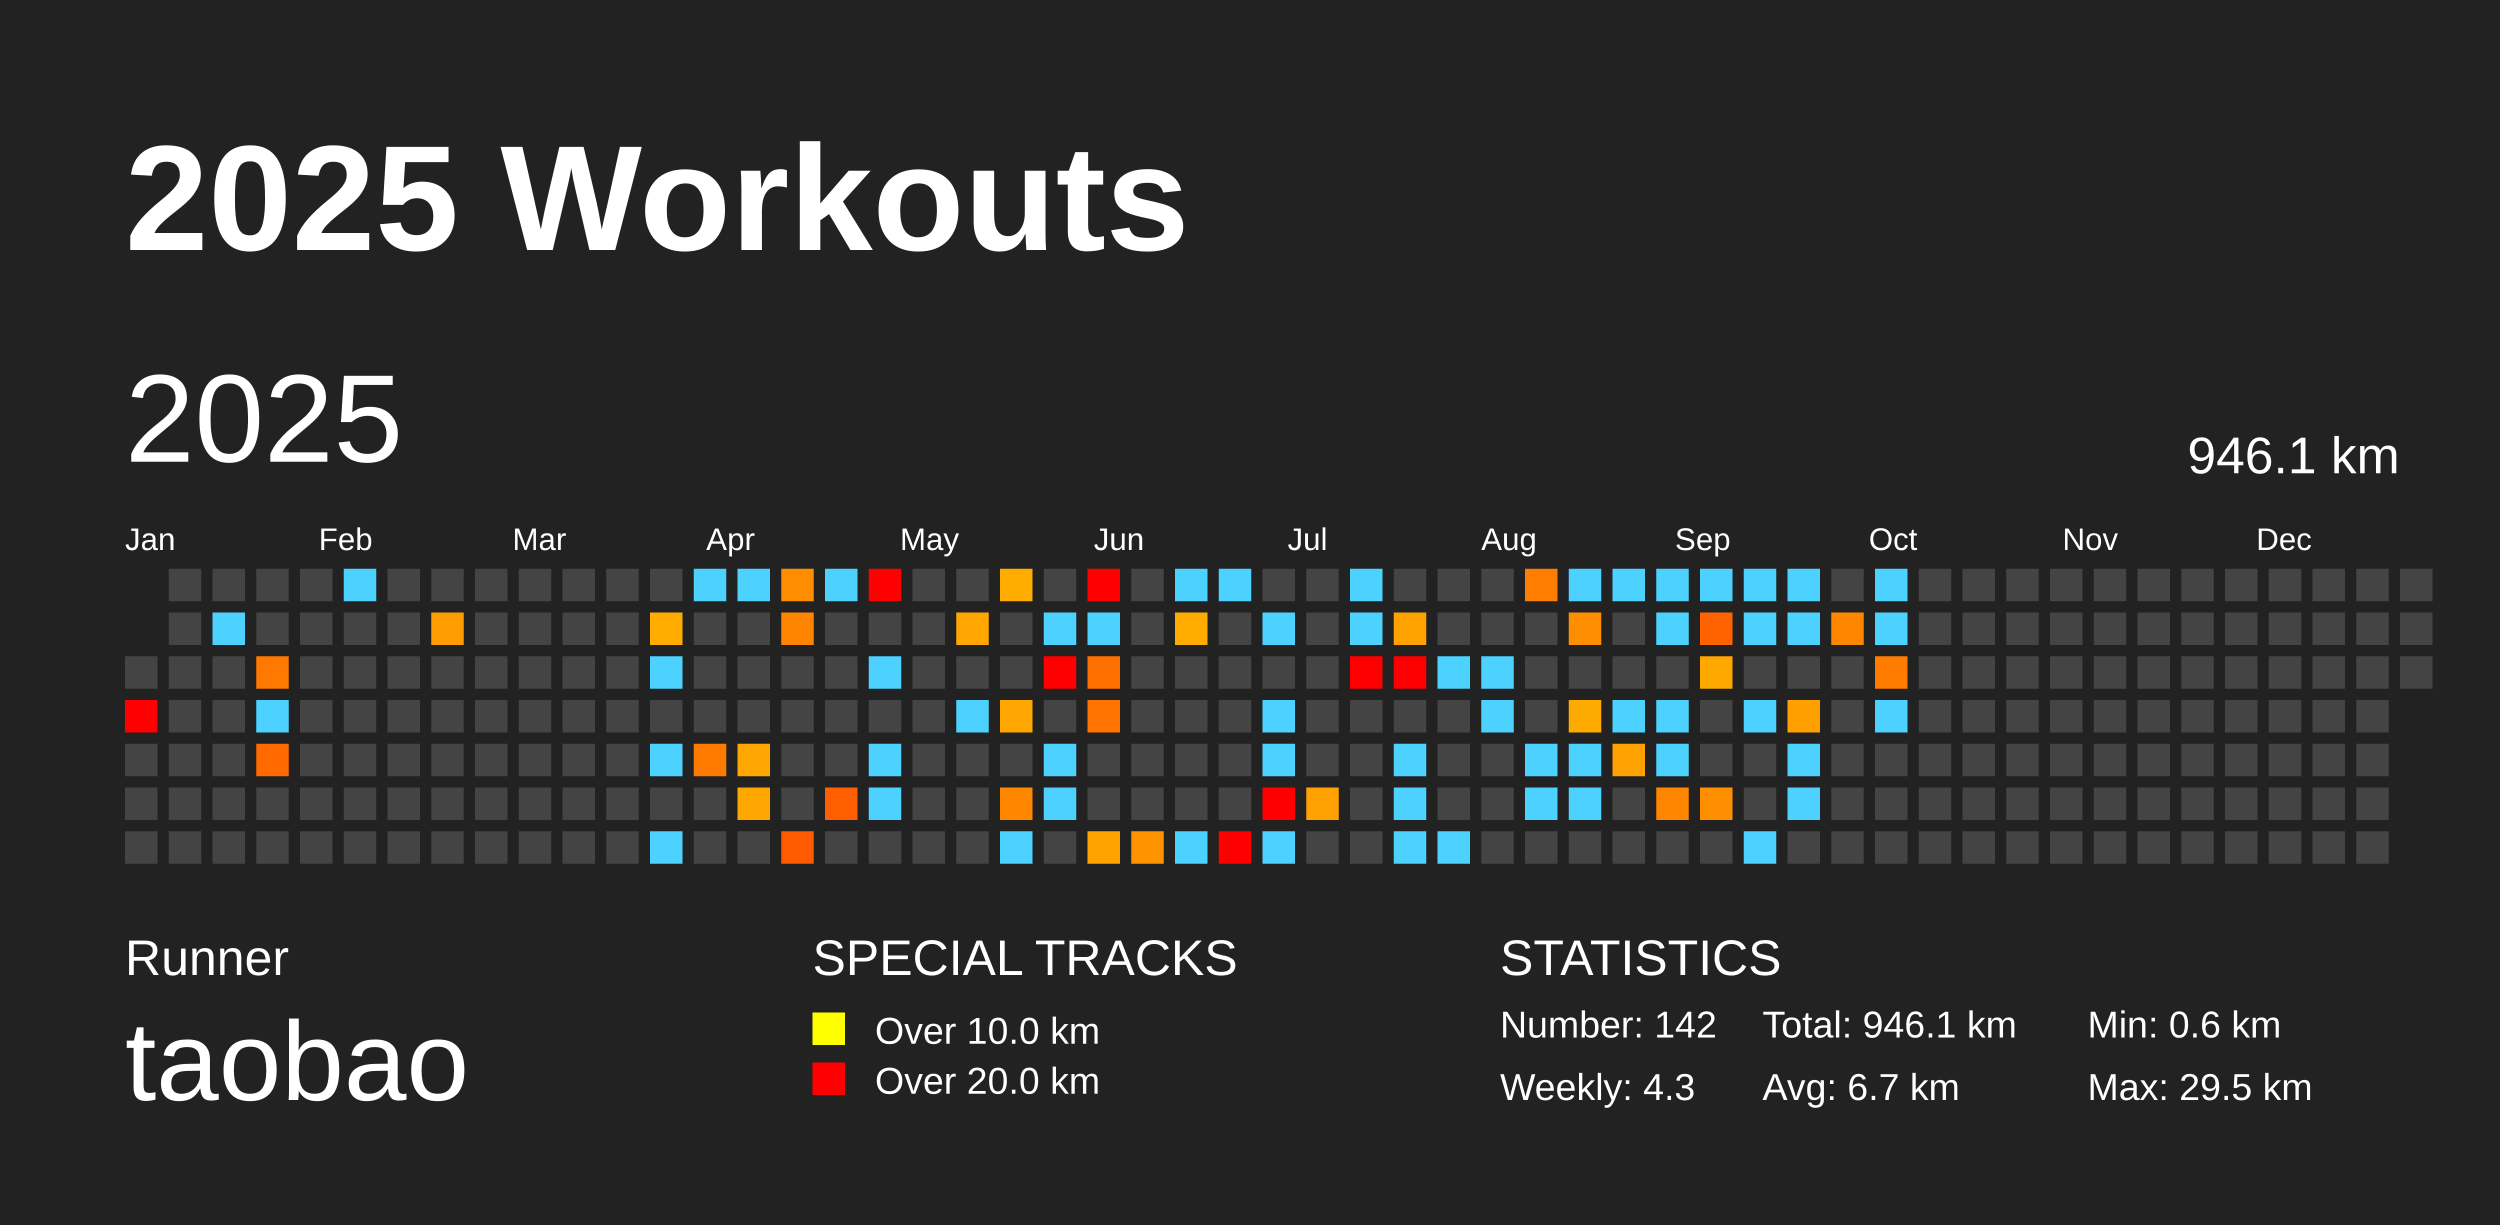
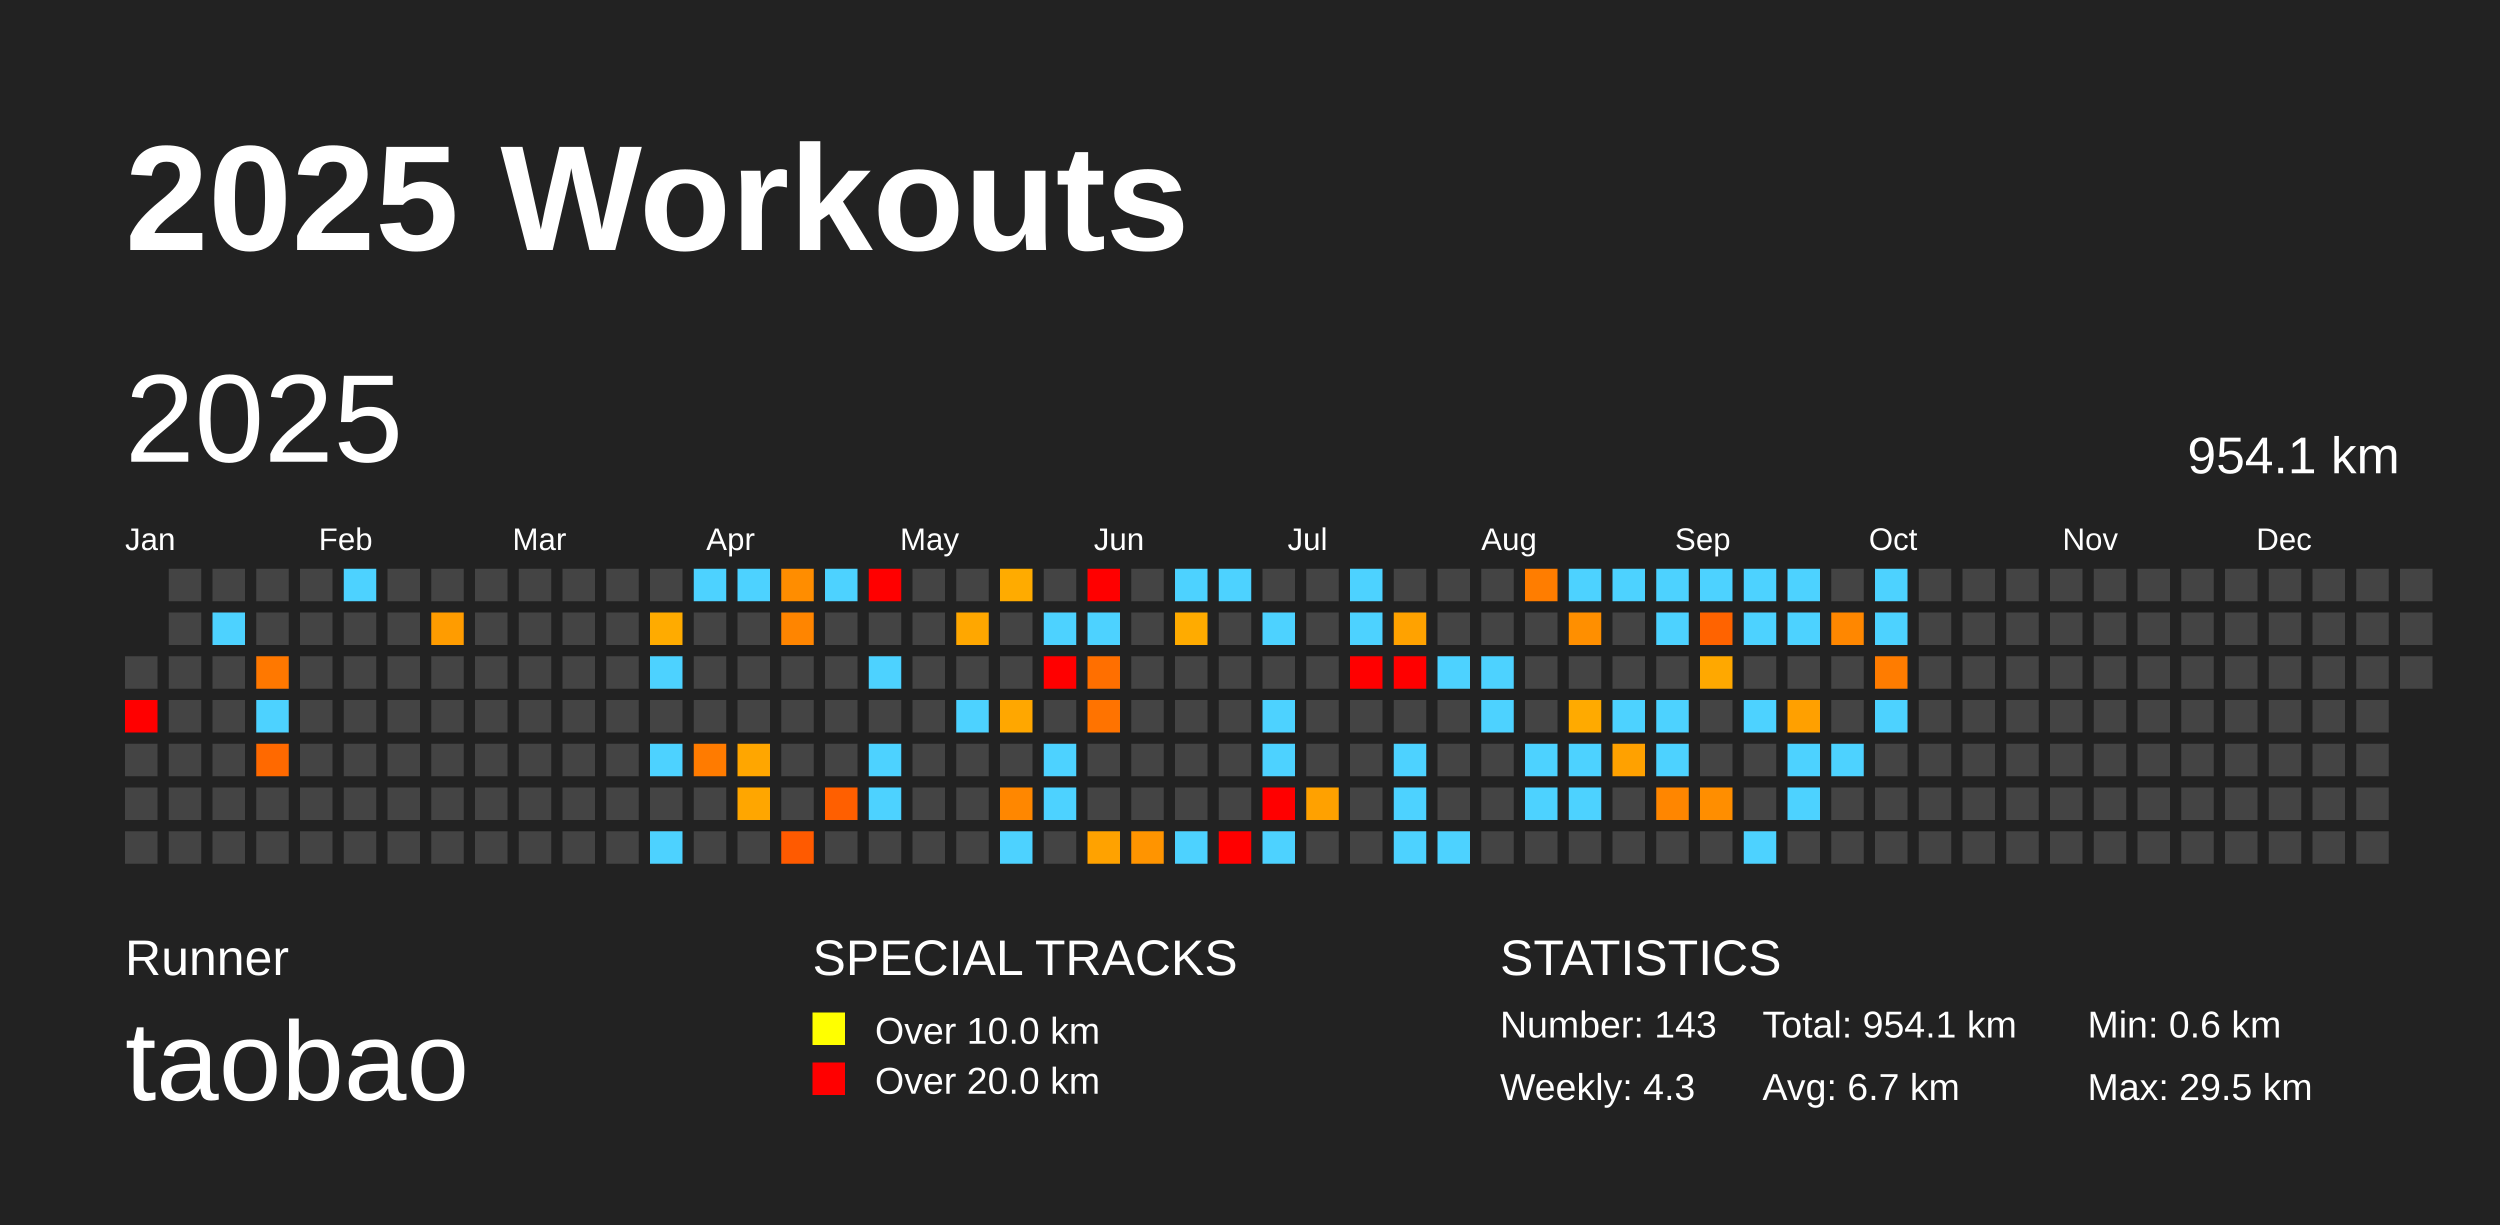
<svg xmlns="http://www.w3.org/2000/svg" baseProfile="full" height="98mm" version="1.1" viewBox="0,0,200,98" width="200mm">
  <defs />
  <rect fill="#222222" height="98" width="200" x="0" y="0" />
  <text fill="#FFFFFF" style="font-size:12px; font-family:Arial; font-weight:bold;" x="10" y="20">2025 Workouts</text>
  <text fill="#FFFFFF" style="font-size:4px; font-family:Arial" x="10" y="78">Runner</text>
  <text fill="#FFFFFF" style="font-size:9px; font-family:Arial" x="10" y="88">taobao</text>
  <text fill="#FFFFFF" style="font-size:4px; font-family:Arial" x="65" y="78">SPECIAL TRACKS</text>
  <rect fill="yellow" height="2.6" width="2.6" x="65" y="81" />
  <text fill="#FFFFFF" style="font-size:3px; font-family:Arial" x="70" y="83.5">Over 10.0 km</text>
  <rect fill="red" height="2.6" width="2.6" x="65" y="85" />
  <text fill="#FFFFFF" style="font-size:3px; font-family:Arial" x="70" y="87.5">Over 20.0 km</text>
  <text fill="#FFFFFF" style="font-size:4px; font-family:Arial" x="120" y="78">STATISTICS</text>
-   <text fill="#FFFFFF" style="font-size:3px; font-family:Arial" x="120" y="83">Number: 142</text>
+   <text fill="#FFFFFF" style="font-size:3px; font-family:Arial" x="120" y="83">Number: 143</text>
  <text fill="#FFFFFF" style="font-size:3px; font-family:Arial" x="120" y="88">Weekly: 4.3</text>
-   <text fill="#FFFFFF" style="font-size:3px; font-family:Arial" x="141" y="83">Total: 946.1 km</text>
+   <text fill="#FFFFFF" style="font-size:3px; font-family:Arial" x="141" y="83">Total: 954.1 km</text>
  <text fill="#FFFFFF" style="font-size:3px; font-family:Arial" x="141" y="88">Avg: 6.7 km</text>
  <text fill="#FFFFFF" style="font-size:3px; font-family:Arial" x="167" y="83">Min: 0.6 km</text>
  <text fill="#FFFFFF" style="font-size:3px; font-family:Arial" x="167" y="88">Max: 29.5 km</text>
  <text dominant-baseline="hanging" fill="#FFFFFF" style="font-size:10.0px; font-family:Arial;" x="10" y="30">2025</text>
-   <text dominant-baseline="hanging" fill="#FFFFFF" style="font-size:4.125px; font-family:Arial;" x="175" y="35">946.1 km</text>
+   <text dominant-baseline="hanging" fill="#FFFFFF" style="font-size:4.125px; font-family:Arial;" x="175" y="35">954.1 km</text>
  <text fill="#FFFFFF" style="font-size:2.5px; font-family:Arial" x="10.0" y="44">Jan</text>
  <text fill="#FFFFFF" style="font-size:2.5px; font-family:Arial" x="25.5" y="44">Feb</text>
  <text fill="#FFFFFF" style="font-size:2.5px; font-family:Arial" x="41.0" y="44">Mar</text>
  <text fill="#FFFFFF" style="font-size:2.5px; font-family:Arial" x="56.5" y="44">Apr</text>
  <text fill="#FFFFFF" style="font-size:2.5px; font-family:Arial" x="72.0" y="44">May</text>
  <text fill="#FFFFFF" style="font-size:2.5px; font-family:Arial" x="87.5" y="44">Jun</text>
  <text fill="#FFFFFF" style="font-size:2.5px; font-family:Arial" x="103.0" y="44">Jul</text>
  <text fill="#FFFFFF" style="font-size:2.5px; font-family:Arial" x="118.5" y="44">Aug</text>
  <text fill="#FFFFFF" style="font-size:2.5px; font-family:Arial" x="134.0" y="44">Sep</text>
  <text fill="#FFFFFF" style="font-size:2.5px; font-family:Arial" x="149.5" y="44">Oct</text>
  <text fill="#FFFFFF" style="font-size:2.5px; font-family:Arial" x="165.0" y="44">Nov</text>
  <text fill="#FFFFFF" style="font-size:2.5px; font-family:Arial" x="180.5" y="44">Dec</text>
  <rect fill="#444444" height="2.6" width="2.6" x="10.0" y="52.5" />
  <rect fill="red" height="2.6" width="2.6" x="10.0" y="56.0" />
  <rect fill="#444444" height="2.6" width="2.6" x="10.0" y="59.5" />
  <rect fill="#444444" height="2.6" width="2.6" x="10.0" y="63.0" />
  <rect fill="#444444" height="2.6" width="2.6" x="10.0" y="66.5" />
  <rect fill="#444444" height="2.6" width="2.6" x="13.5" y="45.5" />
  <rect fill="#444444" height="2.6" width="2.6" x="13.5" y="49.0" />
  <rect fill="#444444" height="2.6" width="2.6" x="13.5" y="52.5" />
  <rect fill="#444444" height="2.6" width="2.6" x="13.5" y="56.0" />
  <rect fill="#444444" height="2.6" width="2.6" x="13.5" y="59.5" />
  <rect fill="#444444" height="2.6" width="2.6" x="13.5" y="63.0" />
  <rect fill="#444444" height="2.6" width="2.6" x="13.5" y="66.5" />
  <rect fill="#444444" height="2.6" width="2.6" x="17.0" y="45.5" />
  <rect fill="#4dd2ff" height="2.6" width="2.6" x="17.0" y="49.0" />
  <rect fill="#444444" height="2.6" width="2.6" x="17.0" y="52.5" />
  <rect fill="#444444" height="2.6" width="2.6" x="17.0" y="56.0" />
  <rect fill="#444444" height="2.6" width="2.6" x="17.0" y="59.5" />
  <rect fill="#444444" height="2.6" width="2.6" x="17.0" y="63.0" />
  <rect fill="#444444" height="2.6" width="2.6" x="17.0" y="66.5" />
  <rect fill="#444444" height="2.6" width="2.6" x="20.5" y="45.5" />
  <rect fill="#444444" height="2.6" width="2.6" x="20.5" y="49.0" />
  <rect fill="#ff7800" height="2.6" width="2.6" x="20.5" y="52.5" />
  <rect fill="#4dd2ff" height="2.6" width="2.6" x="20.5" y="56.0" />
  <rect fill="#ff6900" height="2.6" width="2.6" x="20.5" y="59.5" />
  <rect fill="#444444" height="2.6" width="2.6" x="20.5" y="63.0" />
  <rect fill="#444444" height="2.6" width="2.6" x="20.5" y="66.5" />
  <rect fill="#444444" height="2.6" width="2.6" x="24.0" y="45.5" />
  <rect fill="#444444" height="2.6" width="2.6" x="24.0" y="49.0" />
  <rect fill="#444444" height="2.6" width="2.6" x="24.0" y="52.5" />
  <rect fill="#444444" height="2.6" width="2.6" x="24.0" y="56.0" />
  <rect fill="#444444" height="2.6" width="2.6" x="24.0" y="59.5" />
  <rect fill="#444444" height="2.6" width="2.6" x="24.0" y="63.0" />
  <rect fill="#444444" height="2.6" width="2.6" x="24.0" y="66.5" />
  <rect fill="#4dd2ff" height="2.6" width="2.6" x="27.5" y="45.5" />
  <rect fill="#444444" height="2.6" width="2.6" x="27.5" y="49.0" />
  <rect fill="#444444" height="2.6" width="2.6" x="27.5" y="52.5" />
  <rect fill="#444444" height="2.6" width="2.6" x="27.5" y="56.0" />
  <rect fill="#444444" height="2.6" width="2.6" x="27.5" y="59.5" />
  <rect fill="#444444" height="2.6" width="2.6" x="27.5" y="63.0" />
  <rect fill="#444444" height="2.6" width="2.6" x="27.5" y="66.5" />
  <rect fill="#444444" height="2.6" width="2.6" x="31.0" y="45.5" />
  <rect fill="#444444" height="2.6" width="2.6" x="31.0" y="49.0" />
  <rect fill="#444444" height="2.6" width="2.6" x="31.0" y="52.5" />
  <rect fill="#444444" height="2.6" width="2.6" x="31.0" y="56.0" />
  <rect fill="#444444" height="2.6" width="2.6" x="31.0" y="59.5" />
  <rect fill="#444444" height="2.6" width="2.6" x="31.0" y="63.0" />
  <rect fill="#444444" height="2.6" width="2.6" x="31.0" y="66.5" />
  <rect fill="#444444" height="2.6" width="2.6" x="34.5" y="45.5" />
  <rect fill="#ff9c00" height="2.6" width="2.6" x="34.5" y="49.0" />
  <rect fill="#444444" height="2.6" width="2.6" x="34.5" y="52.5" />
  <rect fill="#444444" height="2.6" width="2.6" x="34.5" y="56.0" />
  <rect fill="#444444" height="2.6" width="2.6" x="34.5" y="59.5" />
  <rect fill="#444444" height="2.6" width="2.6" x="34.5" y="63.0" />
  <rect fill="#444444" height="2.6" width="2.6" x="34.5" y="66.5" />
  <rect fill="#444444" height="2.6" width="2.6" x="38.0" y="45.5" />
  <rect fill="#444444" height="2.6" width="2.6" x="38.0" y="49.0" />
  <rect fill="#444444" height="2.6" width="2.6" x="38.0" y="52.5" />
  <rect fill="#444444" height="2.6" width="2.6" x="38.0" y="56.0" />
  <rect fill="#444444" height="2.6" width="2.6" x="38.0" y="59.5" />
  <rect fill="#444444" height="2.6" width="2.6" x="38.0" y="63.0" />
  <rect fill="#444444" height="2.6" width="2.6" x="38.0" y="66.5" />
  <rect fill="#444444" height="2.6" width="2.6" x="41.5" y="45.5" />
  <rect fill="#444444" height="2.6" width="2.6" x="41.5" y="49.0" />
  <rect fill="#444444" height="2.6" width="2.6" x="41.5" y="52.5" />
  <rect fill="#444444" height="2.6" width="2.6" x="41.5" y="56.0" />
  <rect fill="#444444" height="2.6" width="2.6" x="41.5" y="59.5" />
  <rect fill="#444444" height="2.6" width="2.6" x="41.5" y="63.0" />
  <rect fill="#444444" height="2.6" width="2.6" x="41.5" y="66.5" />
  <rect fill="#444444" height="2.6" width="2.6" x="45.0" y="45.5" />
  <rect fill="#444444" height="2.6" width="2.6" x="45.0" y="49.0" />
  <rect fill="#444444" height="2.6" width="2.6" x="45.0" y="52.5" />
  <rect fill="#444444" height="2.6" width="2.6" x="45.0" y="56.0" />
  <rect fill="#444444" height="2.6" width="2.6" x="45.0" y="59.5" />
  <rect fill="#444444" height="2.6" width="2.6" x="45.0" y="63.0" />
  <rect fill="#444444" height="2.6" width="2.6" x="45.0" y="66.5" />
  <rect fill="#444444" height="2.6" width="2.6" x="48.5" y="45.5" />
  <rect fill="#444444" height="2.6" width="2.6" x="48.5" y="49.0" />
  <rect fill="#444444" height="2.6" width="2.6" x="48.5" y="52.5" />
  <rect fill="#444444" height="2.6" width="2.6" x="48.5" y="56.0" />
  <rect fill="#444444" height="2.6" width="2.6" x="48.5" y="59.5" />
  <rect fill="#444444" height="2.6" width="2.6" x="48.5" y="63.0" />
  <rect fill="#444444" height="2.6" width="2.6" x="48.5" y="66.5" />
  <rect fill="#444444" height="2.6" width="2.6" x="52.0" y="45.5" />
  <rect fill="#ffab00" height="2.6" width="2.6" x="52.0" y="49.0" />
  <rect fill="#4dd2ff" height="2.6" width="2.6" x="52.0" y="52.5" />
  <rect fill="#444444" height="2.6" width="2.6" x="52.0" y="56.0" />
  <rect fill="#4dd2ff" height="2.6" width="2.6" x="52.0" y="59.5" />
  <rect fill="#444444" height="2.6" width="2.6" x="52.0" y="63.0" />
  <rect fill="#4dd2ff" height="2.6" width="2.6" x="52.0" y="66.5" />
  <rect fill="#4dd2ff" height="2.6" width="2.6" x="55.5" y="45.5" />
  <rect fill="#444444" height="2.6" width="2.6" x="55.5" y="49.0" />
  <rect fill="#444444" height="2.6" width="2.6" x="55.5" y="52.5" />
  <rect fill="#444444" height="2.6" width="2.6" x="55.5" y="56.0" />
  <rect fill="#ff7b00" height="2.6" width="2.6" x="55.5" y="59.5" />
  <rect fill="#444444" height="2.6" width="2.6" x="55.5" y="63.0" />
  <rect fill="#444444" height="2.6" width="2.6" x="55.5" y="66.5" />
  <rect fill="#4dd2ff" height="2.6" width="2.6" x="59.0" y="45.5" />
  <rect fill="#444444" height="2.6" width="2.6" x="59.0" y="49.0" />
  <rect fill="#444444" height="2.6" width="2.6" x="59.0" y="52.5" />
  <rect fill="#444444" height="2.6" width="2.6" x="59.0" y="56.0" />
  <rect fill="#ffa600" height="2.6" width="2.6" x="59.0" y="59.5" />
  <rect fill="#ffa600" height="2.6" width="2.6" x="59.0" y="63.0" />
  <rect fill="#444444" height="2.6" width="2.6" x="59.0" y="66.5" />
  <rect fill="#ff8d00" height="2.6" width="2.6" x="62.5" y="45.5" />
  <rect fill="#ff8500" height="2.6" width="2.6" x="62.5" y="49.0" />
  <rect fill="#444444" height="2.6" width="2.6" x="62.5" y="52.5" />
  <rect fill="#444444" height="2.6" width="2.6" x="62.5" y="56.0" />
  <rect fill="#444444" height="2.6" width="2.6" x="62.5" y="59.5" />
  <rect fill="#444444" height="2.6" width="2.6" x="62.5" y="63.0" />
  <rect fill="#ff5a00" height="2.6" width="2.6" x="62.5" y="66.5" />
  <rect fill="#4dd2ff" height="2.6" width="2.6" x="66.0" y="45.5" />
  <rect fill="#444444" height="2.6" width="2.6" x="66.0" y="49.0" />
  <rect fill="#444444" height="2.6" width="2.6" x="66.0" y="52.5" />
  <rect fill="#444444" height="2.6" width="2.6" x="66.0" y="56.0" />
  <rect fill="#444444" height="2.6" width="2.6" x="66.0" y="59.5" />
  <rect fill="#ff5f00" height="2.6" width="2.6" x="66.0" y="63.0" />
  <rect fill="#444444" height="2.6" width="2.6" x="66.0" y="66.5" />
  <rect fill="red" height="2.6" width="2.6" x="69.5" y="45.5" />
  <rect fill="#444444" height="2.6" width="2.6" x="69.5" y="49.0" />
  <rect fill="#4dd2ff" height="2.6" width="2.6" x="69.5" y="52.5" />
  <rect fill="#444444" height="2.6" width="2.6" x="69.5" y="56.0" />
  <rect fill="#4dd2ff" height="2.6" width="2.6" x="69.5" y="59.5" />
  <rect fill="#4dd2ff" height="2.6" width="2.6" x="69.5" y="63.0" />
  <rect fill="#444444" height="2.6" width="2.6" x="69.5" y="66.5" />
  <rect fill="#444444" height="2.6" width="2.6" x="73.0" y="45.5" />
  <rect fill="#444444" height="2.6" width="2.6" x="73.0" y="49.0" />
  <rect fill="#444444" height="2.6" width="2.6" x="73.0" y="52.5" />
  <rect fill="#444444" height="2.6" width="2.6" x="73.0" y="56.0" />
  <rect fill="#444444" height="2.6" width="2.6" x="73.0" y="59.5" />
  <rect fill="#444444" height="2.6" width="2.6" x="73.0" y="63.0" />
  <rect fill="#444444" height="2.6" width="2.6" x="73.0" y="66.5" />
  <rect fill="#444444" height="2.6" width="2.6" x="76.5" y="45.5" />
  <rect fill="#ffa700" height="2.6" width="2.6" x="76.5" y="49.0" />
  <rect fill="#444444" height="2.6" width="2.6" x="76.5" y="52.5" />
  <rect fill="#4dd2ff" height="2.6" width="2.6" x="76.5" y="56.0" />
  <rect fill="#444444" height="2.6" width="2.6" x="76.5" y="59.5" />
  <rect fill="#444444" height="2.6" width="2.6" x="76.5" y="63.0" />
  <rect fill="#444444" height="2.6" width="2.6" x="76.5" y="66.5" />
  <rect fill="#ffab00" height="2.6" width="2.6" x="80.0" y="45.5" />
  <rect fill="#444444" height="2.6" width="2.6" x="80.0" y="49.0" />
  <rect fill="#444444" height="2.6" width="2.6" x="80.0" y="52.5" />
  <rect fill="#ffa700" height="2.6" width="2.6" x="80.0" y="56.0" />
  <rect fill="#444444" height="2.6" width="2.6" x="80.0" y="59.5" />
  <rect fill="#ff8700" height="2.6" width="2.6" x="80.0" y="63.0" />
  <rect fill="#4dd2ff" height="2.6" width="2.6" x="80.0" y="66.5" />
  <rect fill="#444444" height="2.6" width="2.6" x="83.5" y="45.5" />
  <rect fill="#4dd2ff" height="2.6" width="2.6" x="83.5" y="49.0" />
  <rect fill="red" height="2.6" width="2.6" x="83.5" y="52.5" />
  <rect fill="#444444" height="2.6" width="2.6" x="83.5" y="56.0" />
  <rect fill="#4dd2ff" height="2.6" width="2.6" x="83.5" y="59.5" />
  <rect fill="#4dd2ff" height="2.6" width="2.6" x="83.5" y="63.0" />
  <rect fill="#444444" height="2.6" width="2.6" x="83.5" y="66.5" />
  <rect fill="red" height="2.6" width="2.6" x="87.0" y="45.5" />
  <rect fill="#4dd2ff" height="2.6" width="2.6" x="87.0" y="49.0" />
  <rect fill="#ff6f00" height="2.6" width="2.6" x="87.0" y="52.5" />
  <rect fill="#ff7300" height="2.6" width="2.6" x="87.0" y="56.0" />
  <rect fill="#444444" height="2.6" width="2.6" x="87.0" y="59.5" />
  <rect fill="#444444" height="2.6" width="2.6" x="87.0" y="63.0" />
  <rect fill="#ffa200" height="2.6" width="2.6" x="87.0" y="66.5" />
  <rect fill="#444444" height="2.6" width="2.6" x="90.5" y="45.5" />
  <rect fill="#444444" height="2.6" width="2.6" x="90.5" y="49.0" />
  <rect fill="#444444" height="2.6" width="2.6" x="90.5" y="52.5" />
  <rect fill="#444444" height="2.6" width="2.6" x="90.5" y="56.0" />
  <rect fill="#444444" height="2.6" width="2.6" x="90.5" y="59.5" />
  <rect fill="#444444" height="2.6" width="2.6" x="90.5" y="63.0" />
  <rect fill="#ff9400" height="2.6" width="2.6" x="90.5" y="66.5" />
  <rect fill="#4dd2ff" height="2.6" width="2.6" x="94.0" y="45.5" />
  <rect fill="#ffab00" height="2.6" width="2.6" x="94.0" y="49.0" />
  <rect fill="#444444" height="2.6" width="2.6" x="94.0" y="52.5" />
  <rect fill="#444444" height="2.6" width="2.6" x="94.0" y="56.0" />
  <rect fill="#444444" height="2.6" width="2.6" x="94.0" y="59.5" />
  <rect fill="#444444" height="2.6" width="2.6" x="94.0" y="63.0" />
  <rect fill="#4dd2ff" height="2.6" width="2.6" x="94.0" y="66.5" />
  <rect fill="#4dd2ff" height="2.6" width="2.6" x="97.5" y="45.5" />
  <rect fill="#444444" height="2.6" width="2.6" x="97.5" y="49.0" />
  <rect fill="#444444" height="2.6" width="2.6" x="97.5" y="52.5" />
  <rect fill="#444444" height="2.6" width="2.6" x="97.5" y="56.0" />
  <rect fill="#444444" height="2.6" width="2.6" x="97.5" y="59.5" />
  <rect fill="#444444" height="2.6" width="2.6" x="97.5" y="63.0" />
  <rect fill="red" height="2.6" width="2.6" x="97.5" y="66.5" />
  <rect fill="#444444" height="2.6" width="2.6" x="101.0" y="45.5" />
  <rect fill="#4dd2ff" height="2.6" width="2.6" x="101.0" y="49.0" />
  <rect fill="#444444" height="2.6" width="2.6" x="101.0" y="52.5" />
  <rect fill="#4dd2ff" height="2.6" width="2.6" x="101.0" y="56.0" />
  <rect fill="#4dd2ff" height="2.6" width="2.6" x="101.0" y="59.5" />
  <rect fill="red" height="2.6" width="2.6" x="101.0" y="63.0" />
  <rect fill="#4dd2ff" height="2.6" width="2.6" x="101.0" y="66.5" />
  <rect fill="#444444" height="2.6" width="2.6" x="104.5" y="45.5" />
  <rect fill="#444444" height="2.6" width="2.6" x="104.5" y="49.0" />
  <rect fill="#444444" height="2.6" width="2.6" x="104.5" y="52.5" />
  <rect fill="#444444" height="2.6" width="2.6" x="104.5" y="56.0" />
  <rect fill="#444444" height="2.6" width="2.6" x="104.5" y="59.5" />
  <rect fill="#ffa100" height="2.6" width="2.6" x="104.5" y="63.0" />
  <rect fill="#444444" height="2.6" width="2.6" x="104.5" y="66.5" />
  <rect fill="#4dd2ff" height="2.6" width="2.6" x="108.0" y="45.5" />
  <rect fill="#4dd2ff" height="2.6" width="2.6" x="108.0" y="49.0" />
  <rect fill="red" height="2.6" width="2.6" x="108.0" y="52.5" />
  <rect fill="#444444" height="2.6" width="2.6" x="108.0" y="56.0" />
  <rect fill="#444444" height="2.6" width="2.6" x="108.0" y="59.5" />
  <rect fill="#444444" height="2.6" width="2.6" x="108.0" y="63.0" />
  <rect fill="#444444" height="2.6" width="2.6" x="108.0" y="66.5" />
  <rect fill="#444444" height="2.6" width="2.6" x="111.5" y="45.5" />
  <rect fill="#ffa200" height="2.6" width="2.6" x="111.5" y="49.0" />
  <rect fill="red" height="2.6" width="2.6" x="111.5" y="52.5" />
  <rect fill="#444444" height="2.6" width="2.6" x="111.5" y="56.0" />
  <rect fill="#4dd2ff" height="2.6" width="2.6" x="111.5" y="59.5" />
  <rect fill="#4dd2ff" height="2.6" width="2.6" x="111.5" y="63.0" />
  <rect fill="#4dd2ff" height="2.6" width="2.6" x="111.5" y="66.5" />
  <rect fill="#444444" height="2.6" width="2.6" x="115.0" y="45.5" />
  <rect fill="#444444" height="2.6" width="2.6" x="115.0" y="49.0" />
  <rect fill="#4dd2ff" height="2.6" width="2.6" x="115.0" y="52.5" />
  <rect fill="#444444" height="2.6" width="2.6" x="115.0" y="56.0" />
  <rect fill="#444444" height="2.6" width="2.6" x="115.0" y="59.5" />
  <rect fill="#444444" height="2.6" width="2.6" x="115.0" y="63.0" />
  <rect fill="#4dd2ff" height="2.6" width="2.6" x="115.0" y="66.5" />
  <rect fill="#444444" height="2.6" width="2.6" x="118.5" y="45.5" />
  <rect fill="#444444" height="2.6" width="2.6" x="118.5" y="49.0" />
  <rect fill="#4dd2ff" height="2.6" width="2.6" x="118.5" y="52.5" />
  <rect fill="#4dd2ff" height="2.6" width="2.6" x="118.5" y="56.0" />
  <rect fill="#444444" height="2.6" width="2.6" x="118.5" y="59.5" />
  <rect fill="#444444" height="2.6" width="2.6" x="118.5" y="63.0" />
  <rect fill="#444444" height="2.6" width="2.6" x="118.5" y="66.5" />
  <rect fill="#ff7d00" height="2.6" width="2.6" x="122.0" y="45.5" />
  <rect fill="#444444" height="2.6" width="2.6" x="122.0" y="49.0" />
  <rect fill="#444444" height="2.6" width="2.6" x="122.0" y="52.5" />
  <rect fill="#444444" height="2.6" width="2.6" x="122.0" y="56.0" />
  <rect fill="#4dd2ff" height="2.6" width="2.6" x="122.0" y="59.5" />
  <rect fill="#4dd2ff" height="2.6" width="2.6" x="122.0" y="63.0" />
  <rect fill="#444444" height="2.6" width="2.6" x="122.0" y="66.5" />
  <rect fill="#4dd2ff" height="2.6" width="2.6" x="125.5" y="45.5" />
  <rect fill="#ff8f00" height="2.6" width="2.6" x="125.5" y="49.0" />
  <rect fill="#444444" height="2.6" width="2.6" x="125.5" y="52.5" />
  <rect fill="#ffaa00" height="2.6" width="2.6" x="125.5" y="56.0" />
  <rect fill="#4dd2ff" height="2.6" width="2.6" x="125.5" y="59.5" />
  <rect fill="#4dd2ff" height="2.6" width="2.6" x="125.5" y="63.0" />
  <rect fill="#444444" height="2.6" width="2.6" x="125.5" y="66.5" />
  <rect fill="#4dd2ff" height="2.6" width="2.6" x="129.0" y="45.5" />
  <rect fill="#444444" height="2.6" width="2.6" x="129.0" y="49.0" />
  <rect fill="#444444" height="2.6" width="2.6" x="129.0" y="52.5" />
  <rect fill="#4dd2ff" height="2.6" width="2.6" x="129.0" y="56.0" />
  <rect fill="#ffa100" height="2.6" width="2.6" x="129.0" y="59.5" />
  <rect fill="#444444" height="2.6" width="2.6" x="129.0" y="63.0" />
  <rect fill="#444444" height="2.6" width="2.6" x="129.0" y="66.5" />
  <rect fill="#4dd2ff" height="2.6" width="2.6" x="132.5" y="45.5" />
  <rect fill="#4dd2ff" height="2.6" width="2.6" x="132.5" y="49.0" />
  <rect fill="#444444" height="2.6" width="2.6" x="132.5" y="52.5" />
  <rect fill="#4dd2ff" height="2.6" width="2.6" x="132.5" y="56.0" />
  <rect fill="#4dd2ff" height="2.6" width="2.6" x="132.5" y="59.5" />
  <rect fill="#ff8600" height="2.6" width="2.6" x="132.5" y="63.0" />
  <rect fill="#444444" height="2.6" width="2.6" x="132.5" y="66.5" />
  <rect fill="#4dd2ff" height="2.6" width="2.6" x="136.0" y="45.5" />
  <rect fill="#ff6300" height="2.6" width="2.6" x="136.0" y="49.0" />
  <rect fill="#ffa800" height="2.6" width="2.6" x="136.0" y="52.5" />
  <rect fill="#444444" height="2.6" width="2.6" x="136.0" y="56.0" />
  <rect fill="#444444" height="2.6" width="2.6" x="136.0" y="59.5" />
  <rect fill="#ff8e00" height="2.6" width="2.6" x="136.0" y="63.0" />
  <rect fill="#444444" height="2.6" width="2.6" x="136.0" y="66.5" />
  <rect fill="#4dd2ff" height="2.6" width="2.6" x="139.5" y="45.5" />
  <rect fill="#4dd2ff" height="2.6" width="2.6" x="139.5" y="49.0" />
  <rect fill="#444444" height="2.6" width="2.6" x="139.5" y="52.5" />
  <rect fill="#4dd2ff" height="2.6" width="2.6" x="139.5" y="56.0" />
  <rect fill="#444444" height="2.6" width="2.6" x="139.5" y="59.5" />
  <rect fill="#444444" height="2.6" width="2.6" x="139.5" y="63.0" />
  <rect fill="#4dd2ff" height="2.6" width="2.6" x="139.5" y="66.5" />
  <rect fill="#4dd2ff" height="2.6" width="2.6" x="143.0" y="45.5" />
  <rect fill="#4dd2ff" height="2.6" width="2.6" x="143.0" y="49.0" />
  <rect fill="#444444" height="2.6" width="2.6" x="143.0" y="52.5" />
  <rect fill="#ffa000" height="2.6" width="2.6" x="143.0" y="56.0" />
  <rect fill="#4dd2ff" height="2.6" width="2.6" x="143.0" y="59.5" />
  <rect fill="#4dd2ff" height="2.6" width="2.6" x="143.0" y="63.0" />
  <rect fill="#444444" height="2.6" width="2.6" x="143.0" y="66.5" />
  <rect fill="#444444" height="2.6" width="2.6" x="146.5" y="45.5" />
  <rect fill="#ff8700" height="2.6" width="2.6" x="146.5" y="49.0" />
  <rect fill="#444444" height="2.6" width="2.6" x="146.5" y="52.5" />
  <rect fill="#444444" height="2.6" width="2.6" x="146.5" y="56.0" />
-   <rect fill="#444444" height="2.6" width="2.6" x="146.5" y="59.5" />
+   <rect fill="#4dd2ff" height="2.6" width="2.6" x="146.5" y="59.5" />
  <rect fill="#444444" height="2.6" width="2.6" x="146.5" y="63.0" />
  <rect fill="#444444" height="2.6" width="2.6" x="146.5" y="66.5" />
  <rect fill="#4dd2ff" height="2.6" width="2.6" x="150.0" y="45.5" />
  <rect fill="#4dd2ff" height="2.6" width="2.6" x="150.0" y="49.0" />
  <rect fill="#ff7c00" height="2.6" width="2.6" x="150.0" y="52.5" />
  <rect fill="#4dd2ff" height="2.6" width="2.6" x="150.0" y="56.0" />
  <rect fill="#444444" height="2.6" width="2.6" x="150.0" y="59.5" />
  <rect fill="#444444" height="2.6" width="2.6" x="150.0" y="63.0" />
  <rect fill="#444444" height="2.6" width="2.6" x="150.0" y="66.5" />
  <rect fill="#444444" height="2.6" width="2.6" x="153.5" y="45.5" />
  <rect fill="#444444" height="2.6" width="2.6" x="153.5" y="49.0" />
  <rect fill="#444444" height="2.6" width="2.6" x="153.5" y="52.5" />
  <rect fill="#444444" height="2.6" width="2.6" x="153.5" y="56.0" />
  <rect fill="#444444" height="2.6" width="2.6" x="153.5" y="59.5" />
  <rect fill="#444444" height="2.6" width="2.6" x="153.5" y="63.0" />
  <rect fill="#444444" height="2.6" width="2.6" x="153.5" y="66.5" />
  <rect fill="#444444" height="2.6" width="2.6" x="157.0" y="45.5" />
  <rect fill="#444444" height="2.6" width="2.6" x="157.0" y="49.0" />
  <rect fill="#444444" height="2.6" width="2.6" x="157.0" y="52.5" />
  <rect fill="#444444" height="2.6" width="2.6" x="157.0" y="56.0" />
  <rect fill="#444444" height="2.6" width="2.6" x="157.0" y="59.5" />
  <rect fill="#444444" height="2.6" width="2.6" x="157.0" y="63.0" />
  <rect fill="#444444" height="2.6" width="2.6" x="157.0" y="66.5" />
  <rect fill="#444444" height="2.6" width="2.6" x="160.5" y="45.5" />
  <rect fill="#444444" height="2.6" width="2.6" x="160.5" y="49.0" />
  <rect fill="#444444" height="2.6" width="2.6" x="160.5" y="52.5" />
  <rect fill="#444444" height="2.6" width="2.6" x="160.5" y="56.0" />
  <rect fill="#444444" height="2.6" width="2.6" x="160.5" y="59.5" />
  <rect fill="#444444" height="2.6" width="2.6" x="160.5" y="63.0" />
  <rect fill="#444444" height="2.6" width="2.6" x="160.5" y="66.5" />
  <rect fill="#444444" height="2.6" width="2.6" x="164.0" y="45.5" />
  <rect fill="#444444" height="2.6" width="2.6" x="164.0" y="49.0" />
  <rect fill="#444444" height="2.6" width="2.6" x="164.0" y="52.5" />
  <rect fill="#444444" height="2.6" width="2.6" x="164.0" y="56.0" />
  <rect fill="#444444" height="2.6" width="2.6" x="164.0" y="59.5" />
  <rect fill="#444444" height="2.6" width="2.6" x="164.0" y="63.0" />
  <rect fill="#444444" height="2.6" width="2.6" x="164.0" y="66.5" />
  <rect fill="#444444" height="2.6" width="2.6" x="167.5" y="45.5" />
  <rect fill="#444444" height="2.6" width="2.6" x="167.5" y="49.0" />
  <rect fill="#444444" height="2.6" width="2.6" x="167.5" y="52.5" />
  <rect fill="#444444" height="2.6" width="2.6" x="167.5" y="56.0" />
  <rect fill="#444444" height="2.6" width="2.6" x="167.5" y="59.5" />
  <rect fill="#444444" height="2.6" width="2.6" x="167.5" y="63.0" />
  <rect fill="#444444" height="2.6" width="2.6" x="167.5" y="66.5" />
  <rect fill="#444444" height="2.6" width="2.6" x="171.0" y="45.5" />
  <rect fill="#444444" height="2.6" width="2.6" x="171.0" y="49.0" />
  <rect fill="#444444" height="2.6" width="2.6" x="171.0" y="52.5" />
  <rect fill="#444444" height="2.6" width="2.6" x="171.0" y="56.0" />
  <rect fill="#444444" height="2.6" width="2.6" x="171.0" y="59.5" />
  <rect fill="#444444" height="2.6" width="2.6" x="171.0" y="63.0" />
  <rect fill="#444444" height="2.6" width="2.6" x="171.0" y="66.5" />
  <rect fill="#444444" height="2.6" width="2.6" x="174.5" y="45.5" />
  <rect fill="#444444" height="2.6" width="2.6" x="174.5" y="49.0" />
  <rect fill="#444444" height="2.6" width="2.6" x="174.5" y="52.5" />
  <rect fill="#444444" height="2.6" width="2.6" x="174.5" y="56.0" />
  <rect fill="#444444" height="2.6" width="2.6" x="174.5" y="59.5" />
  <rect fill="#444444" height="2.6" width="2.6" x="174.5" y="63.0" />
  <rect fill="#444444" height="2.6" width="2.6" x="174.5" y="66.5" />
  <rect fill="#444444" height="2.6" width="2.6" x="178.0" y="45.5" />
  <rect fill="#444444" height="2.6" width="2.6" x="178.0" y="49.0" />
  <rect fill="#444444" height="2.6" width="2.6" x="178.0" y="52.5" />
  <rect fill="#444444" height="2.6" width="2.6" x="178.0" y="56.0" />
  <rect fill="#444444" height="2.6" width="2.6" x="178.0" y="59.5" />
  <rect fill="#444444" height="2.6" width="2.6" x="178.0" y="63.0" />
  <rect fill="#444444" height="2.6" width="2.6" x="178.0" y="66.5" />
  <rect fill="#444444" height="2.6" width="2.6" x="181.5" y="45.5" />
  <rect fill="#444444" height="2.6" width="2.6" x="181.5" y="49.0" />
  <rect fill="#444444" height="2.6" width="2.6" x="181.5" y="52.5" />
  <rect fill="#444444" height="2.6" width="2.6" x="181.5" y="56.0" />
  <rect fill="#444444" height="2.6" width="2.6" x="181.5" y="59.5" />
  <rect fill="#444444" height="2.6" width="2.6" x="181.5" y="63.0" />
  <rect fill="#444444" height="2.6" width="2.6" x="181.5" y="66.5" />
  <rect fill="#444444" height="2.6" width="2.6" x="185.0" y="45.5" />
  <rect fill="#444444" height="2.6" width="2.6" x="185.0" y="49.0" />
  <rect fill="#444444" height="2.6" width="2.6" x="185.0" y="52.5" />
  <rect fill="#444444" height="2.6" width="2.6" x="185.0" y="56.0" />
  <rect fill="#444444" height="2.6" width="2.6" x="185.0" y="59.5" />
  <rect fill="#444444" height="2.6" width="2.6" x="185.0" y="63.0" />
  <rect fill="#444444" height="2.6" width="2.6" x="185.0" y="66.5" />
  <rect fill="#444444" height="2.6" width="2.6" x="188.5" y="45.5" />
  <rect fill="#444444" height="2.6" width="2.6" x="188.5" y="49.0" />
  <rect fill="#444444" height="2.6" width="2.6" x="188.5" y="52.5" />
  <rect fill="#444444" height="2.6" width="2.6" x="188.5" y="56.0" />
  <rect fill="#444444" height="2.6" width="2.6" x="188.5" y="59.5" />
  <rect fill="#444444" height="2.6" width="2.6" x="188.5" y="63.0" />
  <rect fill="#444444" height="2.6" width="2.6" x="188.5" y="66.5" />
  <rect fill="#444444" height="2.6" width="2.6" x="192.0" y="45.5" />
  <rect fill="#444444" height="2.6" width="2.6" x="192.0" y="49.0" />
  <rect fill="#444444" height="2.6" width="2.6" x="192.0" y="52.5" />
</svg>
